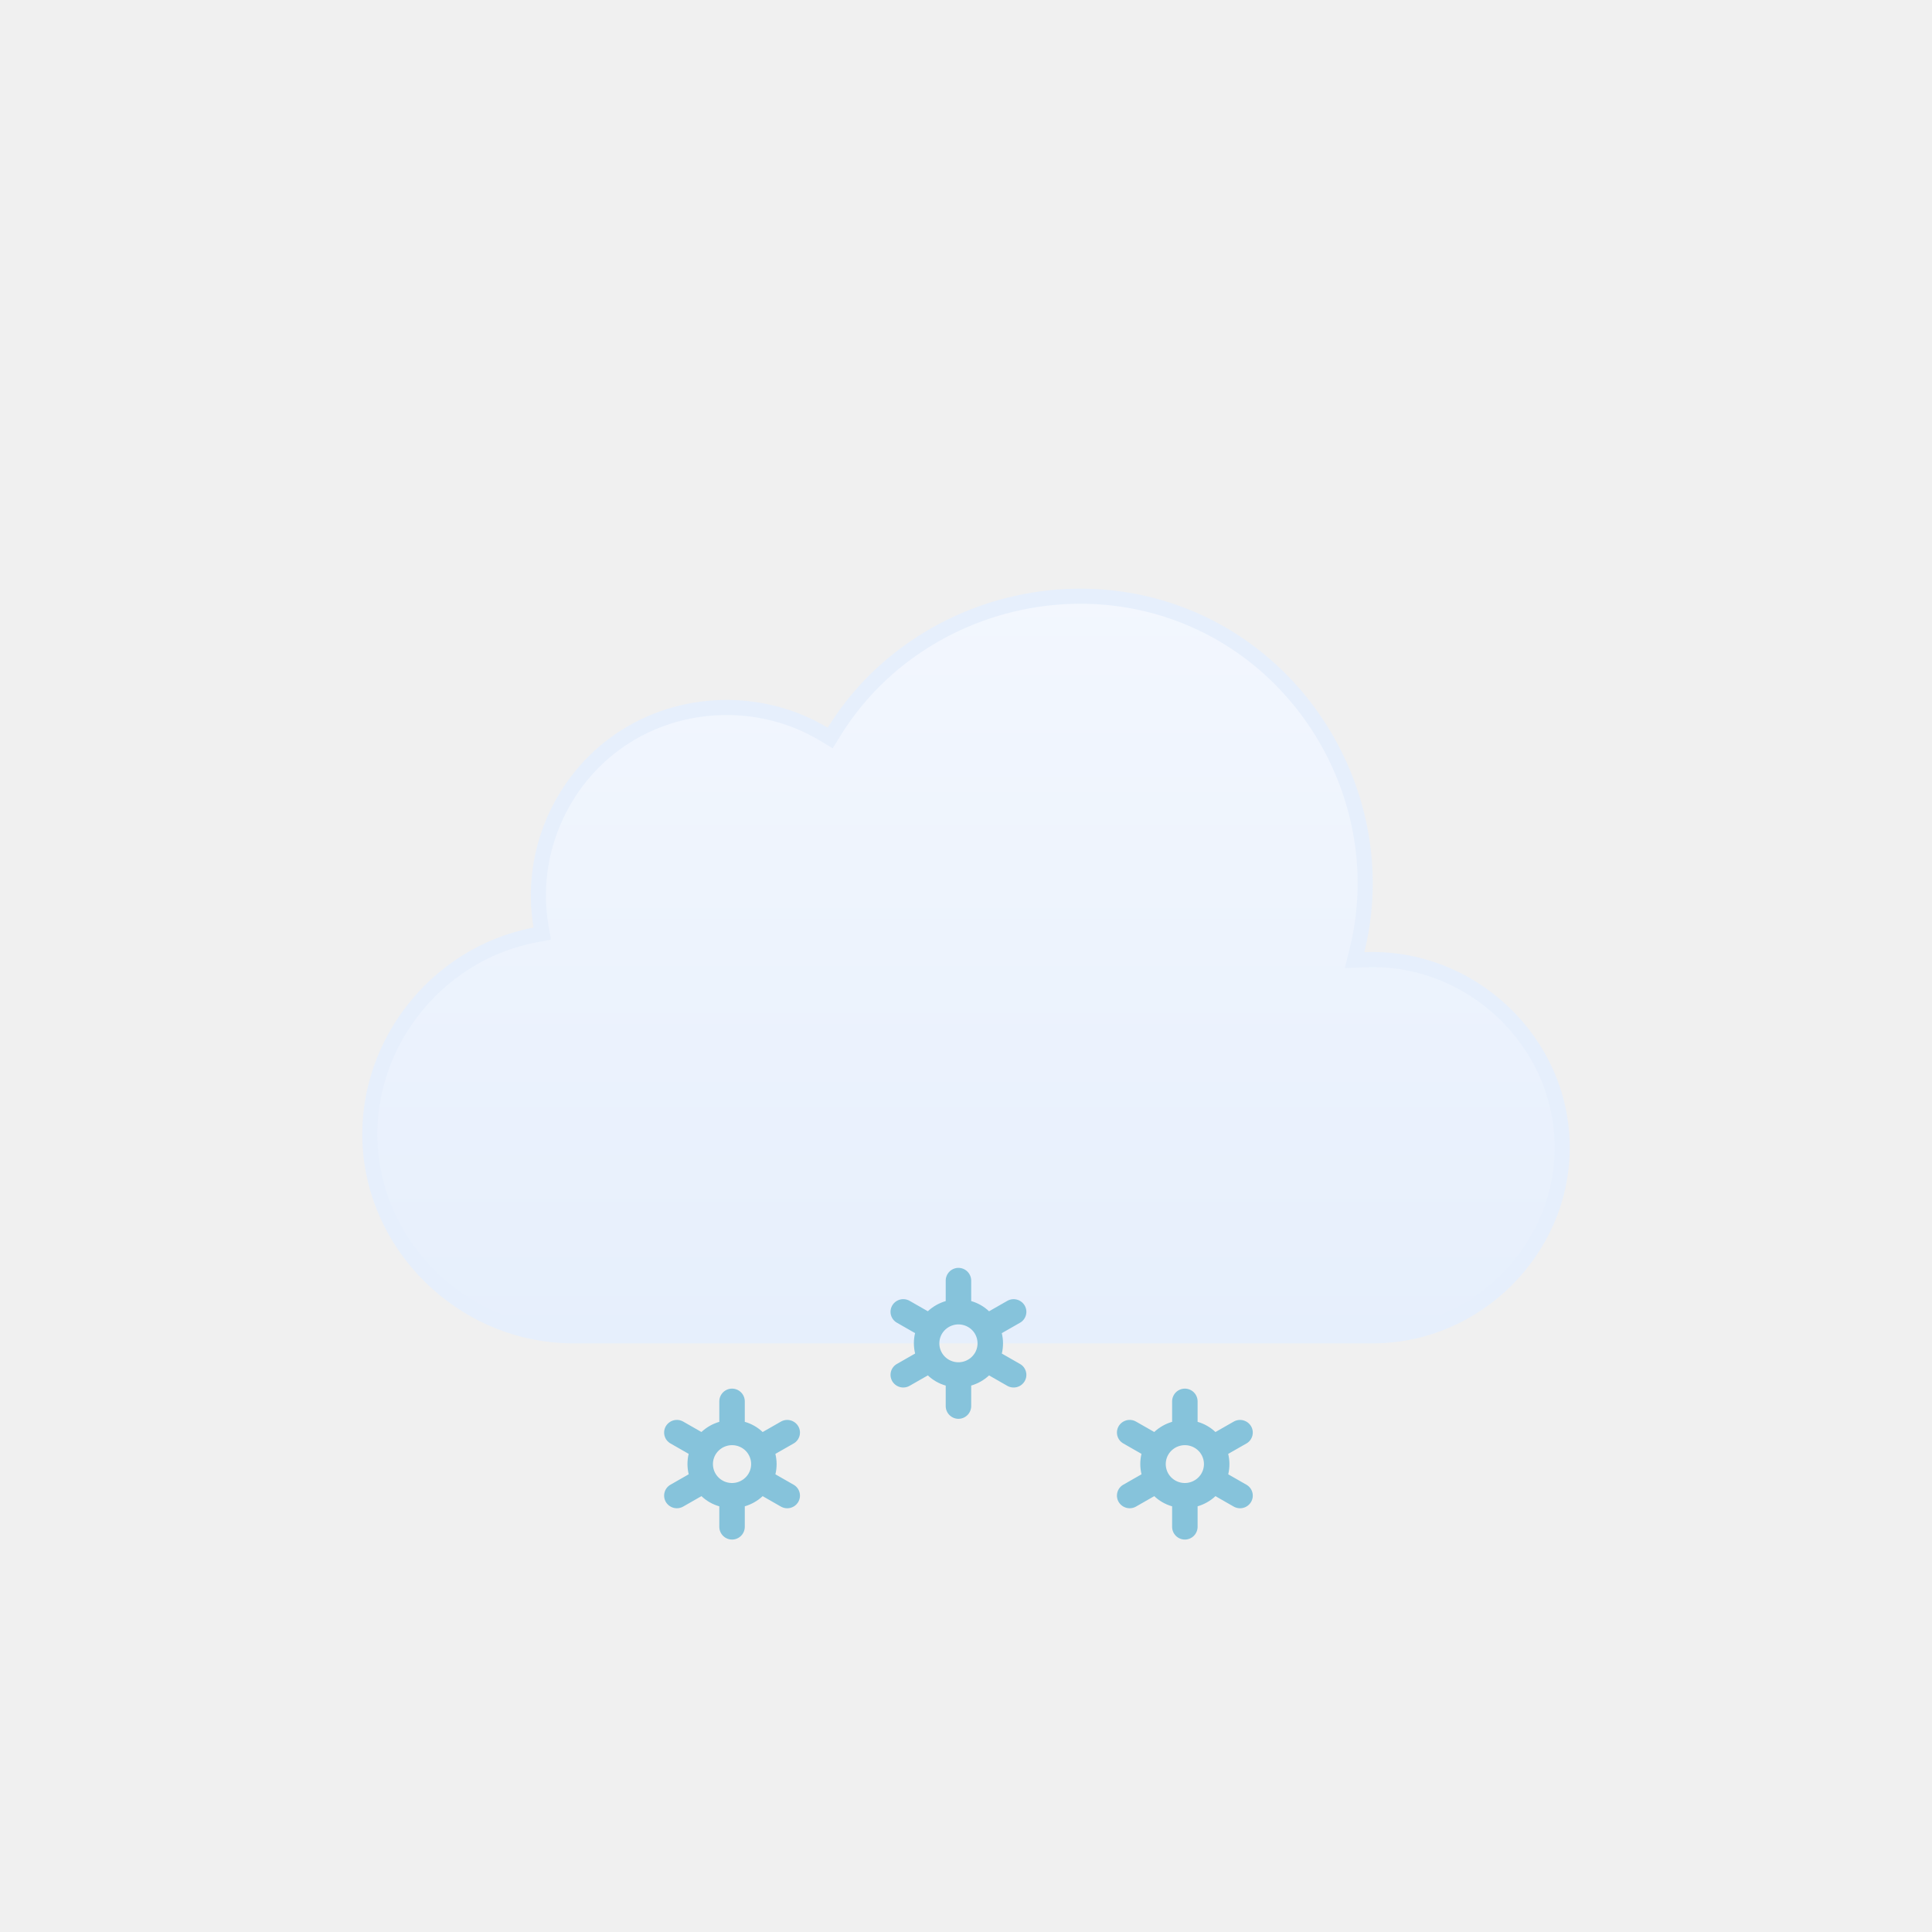
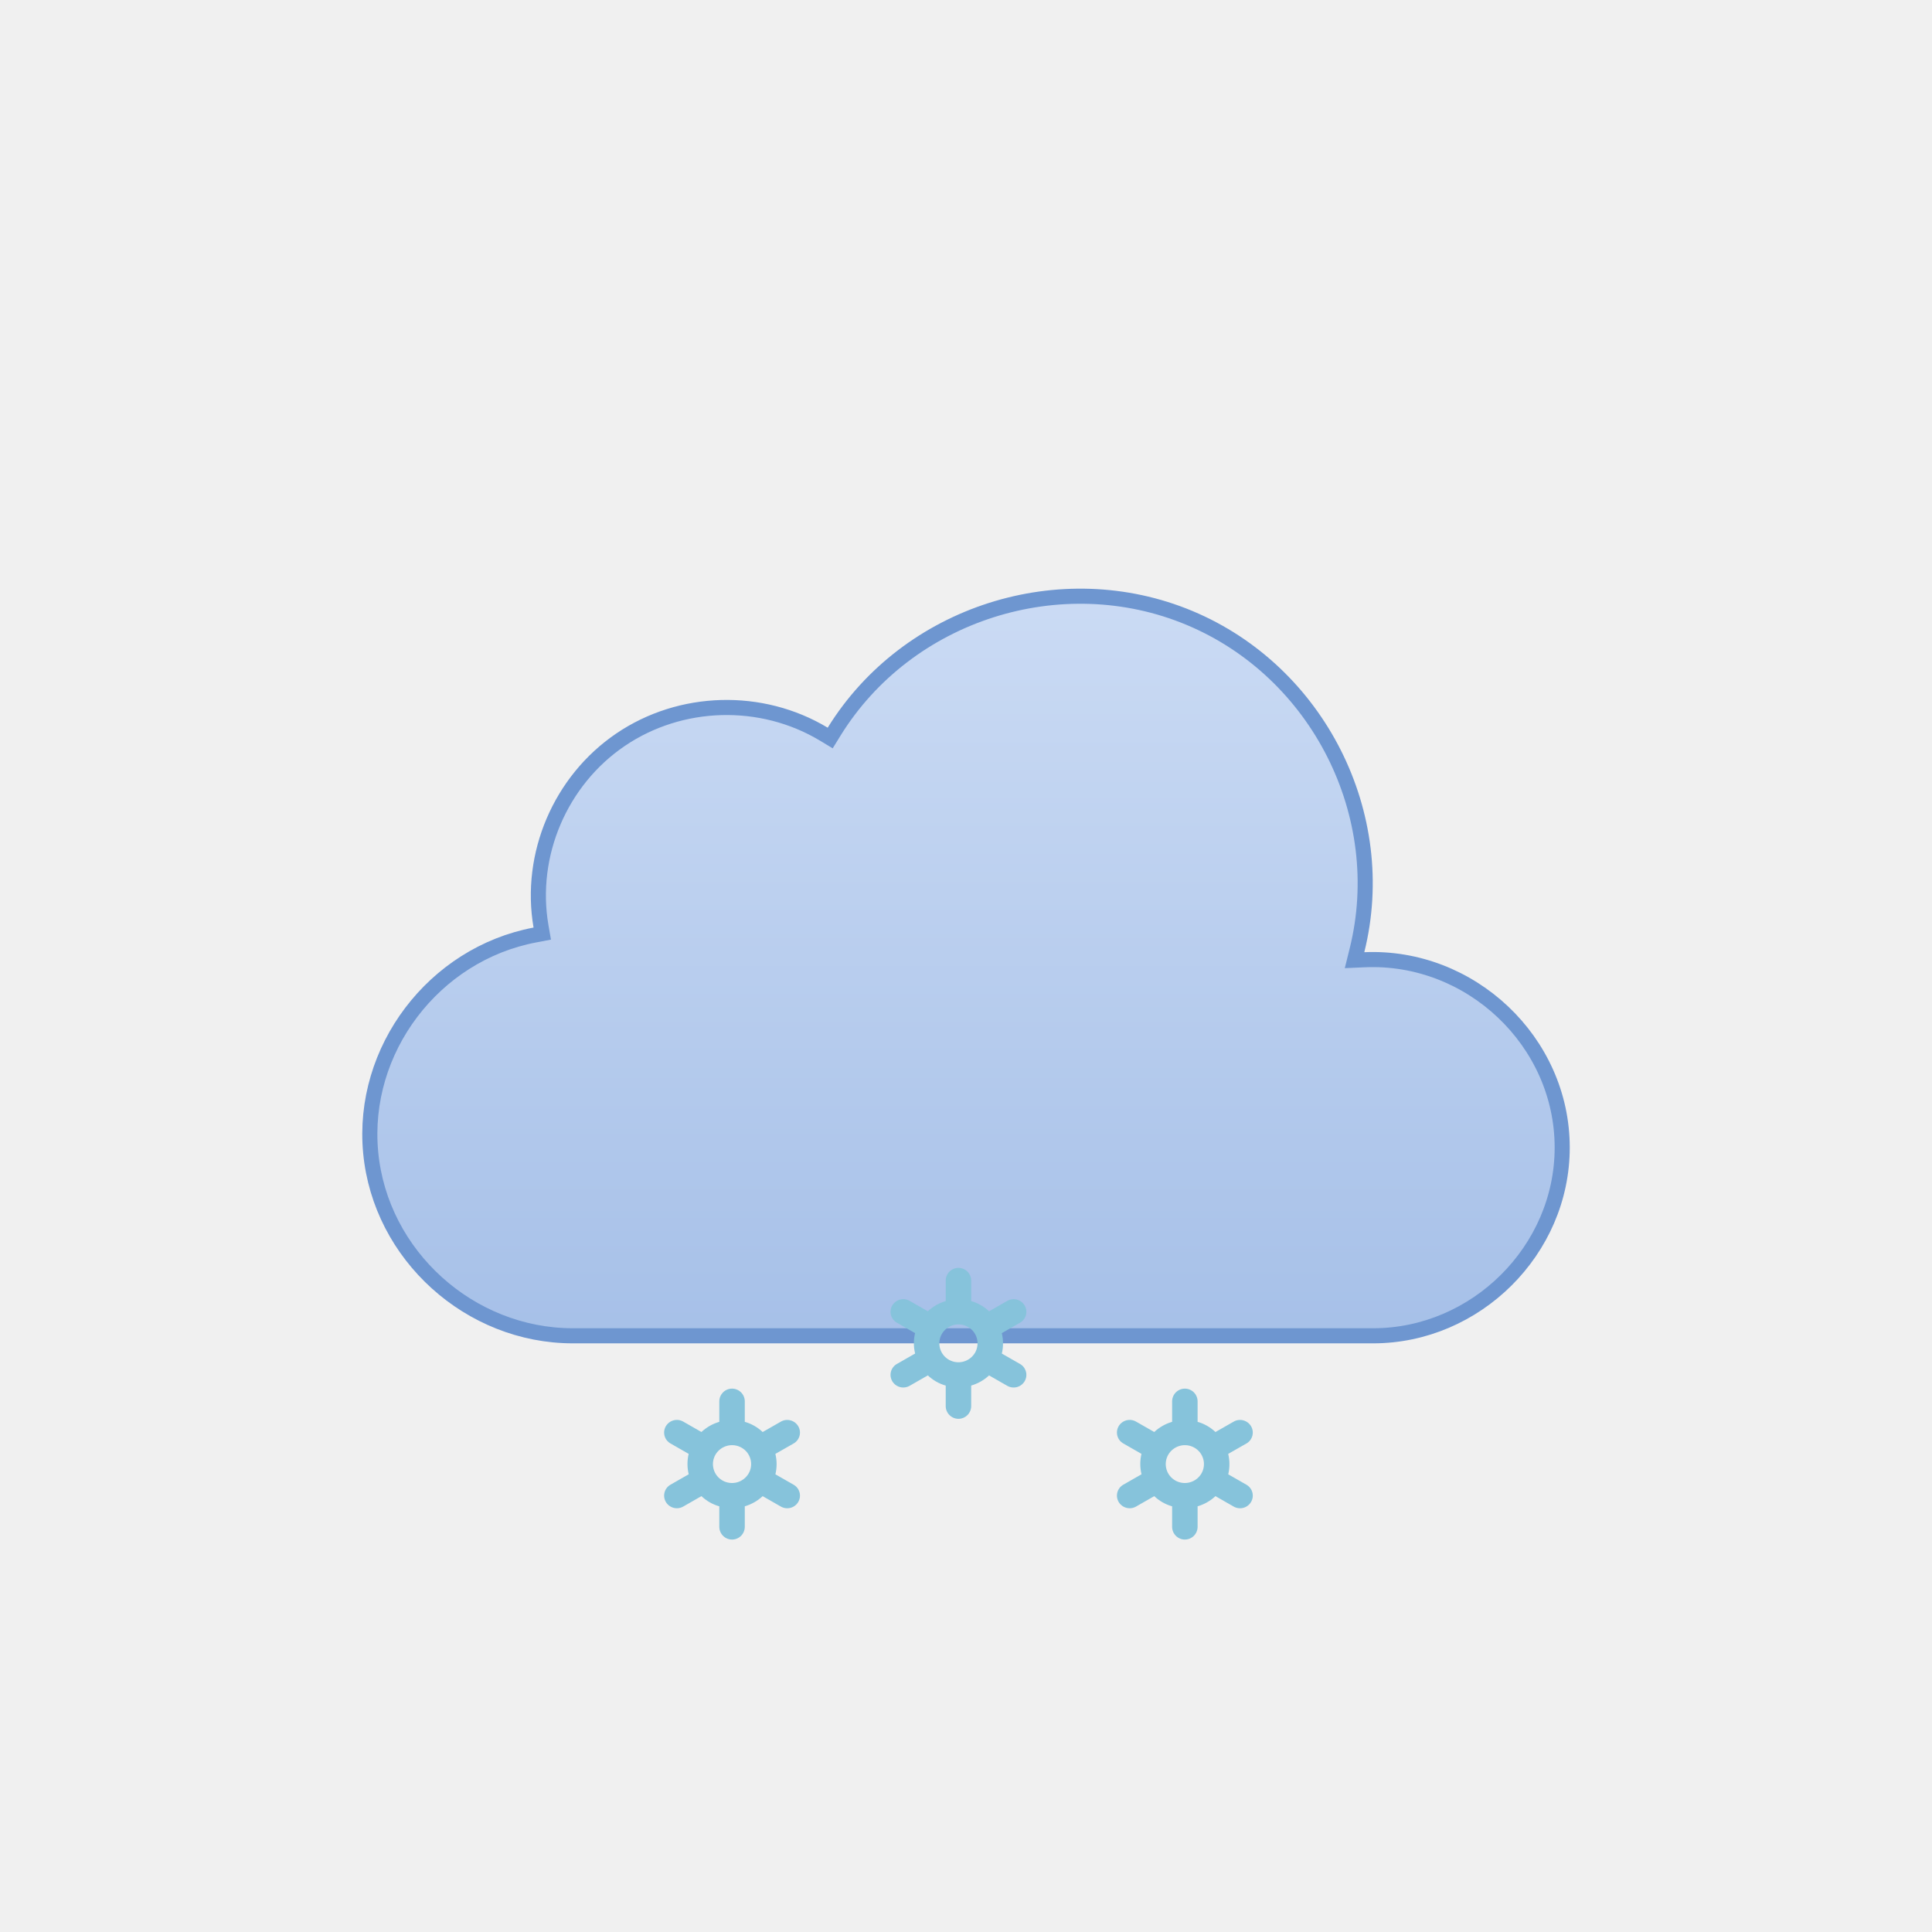
<svg xmlns="http://www.w3.org/2000/svg" viewBox="0 0 128 128" fill="none">
  <g id="snow" clip-path="url(#clip0_1858_8860)">
    <g id="Sky">
      <g id="Clouds">
        <g id="Cloud">
-           <path id="Cloud_2" d="M55.262 48.475C60.123 40.611 70.297 37.38 78.815 40.943C87.321 44.502 92.138 54.003 89.903 62.965L89.742 63.614L90.411 63.585C97.42 63.279 103.5 68.992 103.5 76.028C103.5 82.84 97.772 88.5 90.977 88.5H37.954C31.128 88.502 25.203 83.171 24.559 76.36C23.916 69.552 28.737 63.212 35.443 61.945L35.926 61.853L35.842 61.369C35.026 56.624 37.126 51.717 41.105 49.013C45.095 46.301 50.446 46.154 54.58 48.64L55.003 48.895L55.262 48.475Z" fill="url(#paint0_linear_1858_8860)" stroke="#E6EFFC" stroke-miterlimit="10" />
+           <path id="Cloud_2" d="M55.262 48.475C60.123 40.611 70.297 37.38 78.815 40.943C87.321 44.502 92.138 54.003 89.903 62.965L89.742 63.614L90.411 63.585C97.42 63.279 103.5 68.992 103.5 76.028C103.5 82.84 97.772 88.5 90.977 88.5H37.954C31.128 88.502 25.203 83.171 24.559 76.36C23.916 69.552 28.737 63.212 35.443 61.945L35.926 61.853L35.842 61.369C35.026 56.624 37.126 51.717 41.105 49.013C45.095 46.301 50.446 46.154 54.58 48.64L55.003 48.895L55.262 48.475Z" fill="url(#paint0_linear_1858_8860)" stroke="#6E96D0" stroke-miterlimit="10" />
        </g>
      </g>
    </g>
    <g id="Precipitation">
      <g id="Snowflakes">
        <path id="Snowflake 1" d="M52.578 90.366L51.373 89.677C51.479 89.233 51.479 88.769 51.371 88.324L52.578 87.635C52.674 87.581 52.758 87.508 52.825 87.421C52.893 87.334 52.942 87.235 52.971 87.128C53 87.022 53.007 86.911 52.993 86.802C52.978 86.693 52.942 86.588 52.887 86.493C52.773 86.3 52.589 86.16 52.373 86.103C52.157 86.045 51.928 86.075 51.734 86.187L50.528 86.876C50.193 86.559 49.787 86.326 49.344 86.2V84.82C49.337 84.6 49.245 84.392 49.087 84.239C48.93 84.086 48.719 84 48.5 84C48.281 84 48.07 84.086 47.912 84.239C47.755 84.392 47.663 84.6 47.656 84.82V86.2C47.214 86.329 46.808 86.56 46.471 86.874L45.266 86.185C45.072 86.074 44.843 86.044 44.627 86.101C44.411 86.159 44.227 86.299 44.113 86.491C44.058 86.586 44.022 86.692 44.007 86.801C43.993 86.91 44 87.021 44.029 87.127C44.057 87.233 44.107 87.333 44.175 87.42C44.242 87.507 44.326 87.579 44.422 87.633L45.626 88.322C45.52 88.767 45.521 89.231 45.629 89.675L44.422 90.365C44.326 90.419 44.242 90.491 44.175 90.578C44.107 90.665 44.057 90.764 44.029 90.871C44 90.977 43.993 91.088 44.007 91.197C44.022 91.306 44.058 91.412 44.113 91.507C44.227 91.699 44.411 91.839 44.627 91.897C44.843 91.954 45.072 91.924 45.266 91.813L46.472 91.123C46.806 91.441 47.213 91.673 47.656 91.798V93.18C47.663 93.4 47.755 93.608 47.913 93.761C48.07 93.914 48.281 94 48.5 94C48.719 94 48.93 93.914 49.088 93.761C49.245 93.608 49.337 93.4 49.344 93.18V91.797C49.785 91.668 50.191 91.438 50.528 91.124L51.734 91.814C51.928 91.925 52.157 91.955 52.373 91.898C52.589 91.841 52.773 91.701 52.887 91.508C52.942 91.413 52.978 91.308 52.993 91.198C53.007 91.089 53 90.978 52.971 90.872C52.942 90.766 52.893 90.666 52.825 90.579C52.758 90.493 52.674 90.42 52.578 90.366ZM47.866 90.086C47.723 90.005 47.597 89.896 47.496 89.766C47.394 89.635 47.32 89.486 47.277 89.327C47.234 89.167 47.223 89.001 47.244 88.837C47.266 88.673 47.32 88.515 47.403 88.372C47.574 88.084 47.85 87.874 48.174 87.788C48.497 87.702 48.841 87.747 49.132 87.913C49.276 87.994 49.402 88.103 49.503 88.233C49.604 88.364 49.678 88.513 49.721 88.672C49.764 88.832 49.776 88.998 49.754 89.162C49.733 89.326 49.679 89.484 49.596 89.626C49.425 89.915 49.148 90.125 48.825 90.211C48.501 90.297 48.157 90.252 47.866 90.087V90.086Z" fill="#86C3DB" transform="translate(0, 8)" />
        <path id="Snowflake 2" d="M67.578 90.366L66.374 89.677C66.479 89.233 66.479 88.769 66.371 88.324L67.578 87.635C67.674 87.581 67.758 87.508 67.825 87.421C67.893 87.334 67.942 87.235 67.971 87.128C68 87.022 68.007 86.911 67.993 86.802C67.978 86.693 67.942 86.588 67.887 86.493C67.773 86.3 67.589 86.16 67.373 86.103C67.157 86.045 66.928 86.075 66.734 86.187L65.528 86.876C65.193 86.559 64.787 86.326 64.344 86.2V84.82C64.337 84.6 64.245 84.392 64.088 84.239C63.93 84.086 63.719 84 63.5 84C63.281 84 63.07 84.086 62.912 84.239C62.755 84.392 62.663 84.6 62.656 84.82V86.2C62.214 86.329 61.808 86.56 61.471 86.874L60.266 86.185C60.072 86.074 59.843 86.044 59.627 86.101C59.411 86.159 59.227 86.299 59.113 86.491C59.058 86.586 59.022 86.692 59.007 86.801C58.993 86.91 59 87.021 59.029 87.127C59.057 87.233 59.107 87.333 59.175 87.42C59.242 87.507 59.326 87.579 59.422 87.633L60.626 88.322C60.52 88.767 60.521 89.231 60.629 89.675L59.422 90.365C59.326 90.419 59.242 90.491 59.175 90.578C59.107 90.665 59.057 90.764 59.029 90.871C59 90.977 58.993 91.088 59.007 91.197C59.022 91.306 59.058 91.412 59.113 91.507C59.227 91.699 59.411 91.839 59.627 91.897C59.843 91.954 60.072 91.924 60.266 91.813L61.472 91.123C61.806 91.441 62.213 91.673 62.656 91.798V93.18C62.663 93.4 62.755 93.608 62.913 93.761C63.07 93.914 63.281 94 63.5 94C63.719 94 63.93 93.914 64.088 93.761C64.245 93.608 64.337 93.4 64.344 93.18V91.797C64.785 91.668 65.191 91.438 65.528 91.124L66.734 91.814C66.928 91.925 67.157 91.955 67.373 91.898C67.589 91.841 67.773 91.701 67.887 91.508C67.942 91.413 67.978 91.308 67.993 91.198C68.007 91.089 68 90.978 67.971 90.872C67.942 90.766 67.893 90.666 67.825 90.579C67.758 90.493 67.674 90.42 67.578 90.366ZM62.866 90.086C62.723 90.005 62.597 89.896 62.496 89.766C62.394 89.635 62.32 89.486 62.277 89.327C62.234 89.167 62.223 89.001 62.244 88.837C62.266 88.673 62.32 88.515 62.403 88.372C62.574 88.084 62.85 87.874 63.174 87.788C63.497 87.702 63.841 87.747 64.132 87.913C64.276 87.994 64.402 88.103 64.503 88.233C64.604 88.364 64.678 88.513 64.721 88.672C64.764 88.832 64.776 88.998 64.754 89.162C64.733 89.326 64.679 89.484 64.596 89.626C64.425 89.915 64.148 90.125 63.825 90.211C63.501 90.297 63.157 90.252 62.866 90.087V90.086Z" fill="#86C3DB" transform="translate(0, 0)" />
        <path id="Snowflake 3" d="M82.578 90.366L81.374 89.677C81.479 89.233 81.479 88.769 81.371 88.324L82.578 87.635C82.674 87.581 82.758 87.508 82.825 87.421C82.893 87.334 82.942 87.235 82.971 87.128C83 87.022 83.007 86.911 82.993 86.802C82.978 86.693 82.942 86.588 82.887 86.493C82.773 86.3 82.589 86.16 82.373 86.103C82.157 86.045 81.928 86.075 81.734 86.187L80.528 86.876C80.193 86.559 79.787 86.326 79.344 86.2V84.82C79.337 84.6 79.245 84.392 79.088 84.239C78.93 84.086 78.719 84 78.5 84C78.281 84 78.07 84.086 77.912 84.239C77.755 84.392 77.663 84.6 77.656 84.82V86.2C77.214 86.329 76.808 86.56 76.471 86.874L75.266 86.185C75.072 86.074 74.843 86.044 74.627 86.101C74.411 86.159 74.227 86.299 74.113 86.491C74.058 86.586 74.022 86.692 74.007 86.801C73.993 86.91 74 87.021 74.029 87.127C74.058 87.233 74.107 87.333 74.175 87.42C74.242 87.507 74.326 87.579 74.422 87.633L75.626 88.322C75.52 88.767 75.521 89.231 75.629 89.675L74.422 90.365C74.326 90.419 74.242 90.491 74.175 90.578C74.107 90.665 74.058 90.764 74.029 90.871C74 90.977 73.993 91.088 74.007 91.197C74.022 91.306 74.058 91.412 74.113 91.507C74.227 91.699 74.411 91.839 74.627 91.897C74.843 91.954 75.072 91.924 75.266 91.813L76.472 91.123C76.806 91.441 77.213 91.673 77.656 91.798V93.18C77.663 93.4 77.755 93.608 77.913 93.761C78.07 93.914 78.281 94 78.5 94C78.719 94 78.93 93.914 79.088 93.761C79.245 93.608 79.337 93.4 79.344 93.18V91.797C79.785 91.668 80.191 91.438 80.528 91.124L81.734 91.814C81.928 91.925 82.157 91.955 82.373 91.898C82.589 91.841 82.773 91.701 82.887 91.508C82.942 91.413 82.978 91.308 82.993 91.198C83.007 91.089 83 90.978 82.971 90.872C82.942 90.766 82.893 90.666 82.825 90.579C82.758 90.493 82.674 90.42 82.578 90.366ZM77.866 90.086C77.723 90.005 77.597 89.896 77.496 89.766C77.394 89.635 77.32 89.486 77.277 89.327C77.234 89.167 77.223 89.001 77.244 88.837C77.266 88.673 77.32 88.515 77.403 88.372C77.573 88.084 77.85 87.874 78.174 87.788C78.497 87.702 78.841 87.747 79.132 87.913C79.276 87.994 79.402 88.103 79.503 88.233C79.604 88.364 79.678 88.513 79.721 88.672C79.764 88.832 79.776 88.998 79.754 89.162C79.733 89.326 79.679 89.484 79.596 89.626C79.425 89.915 79.148 90.125 78.825 90.211C78.501 90.297 78.157 90.252 77.866 90.087V90.086Z" fill="#86C3DB" transform="translate(0, 8)" />
      </g>
    </g>
  </g>
  <defs>
    <linearGradient id="paint0_linear_1858_8860" x1="64.001" y1="39" x2="64.001" y2="89" gradientUnits="userSpaceOnUse">
-       <stop stop-color="#F3F7FE" />
-       <stop offset="1" stop-color="#E6EFFC" />
+       <stop stop-color="#CBDBF4" />
+       <stop offset="1" stop-color="#A6C0E8" />
    </linearGradient>
    <clipPath id="clip0_1858_8860">
      <rect width="128" height="128" fill="white" />
    </clipPath>
  </defs>
</svg>
